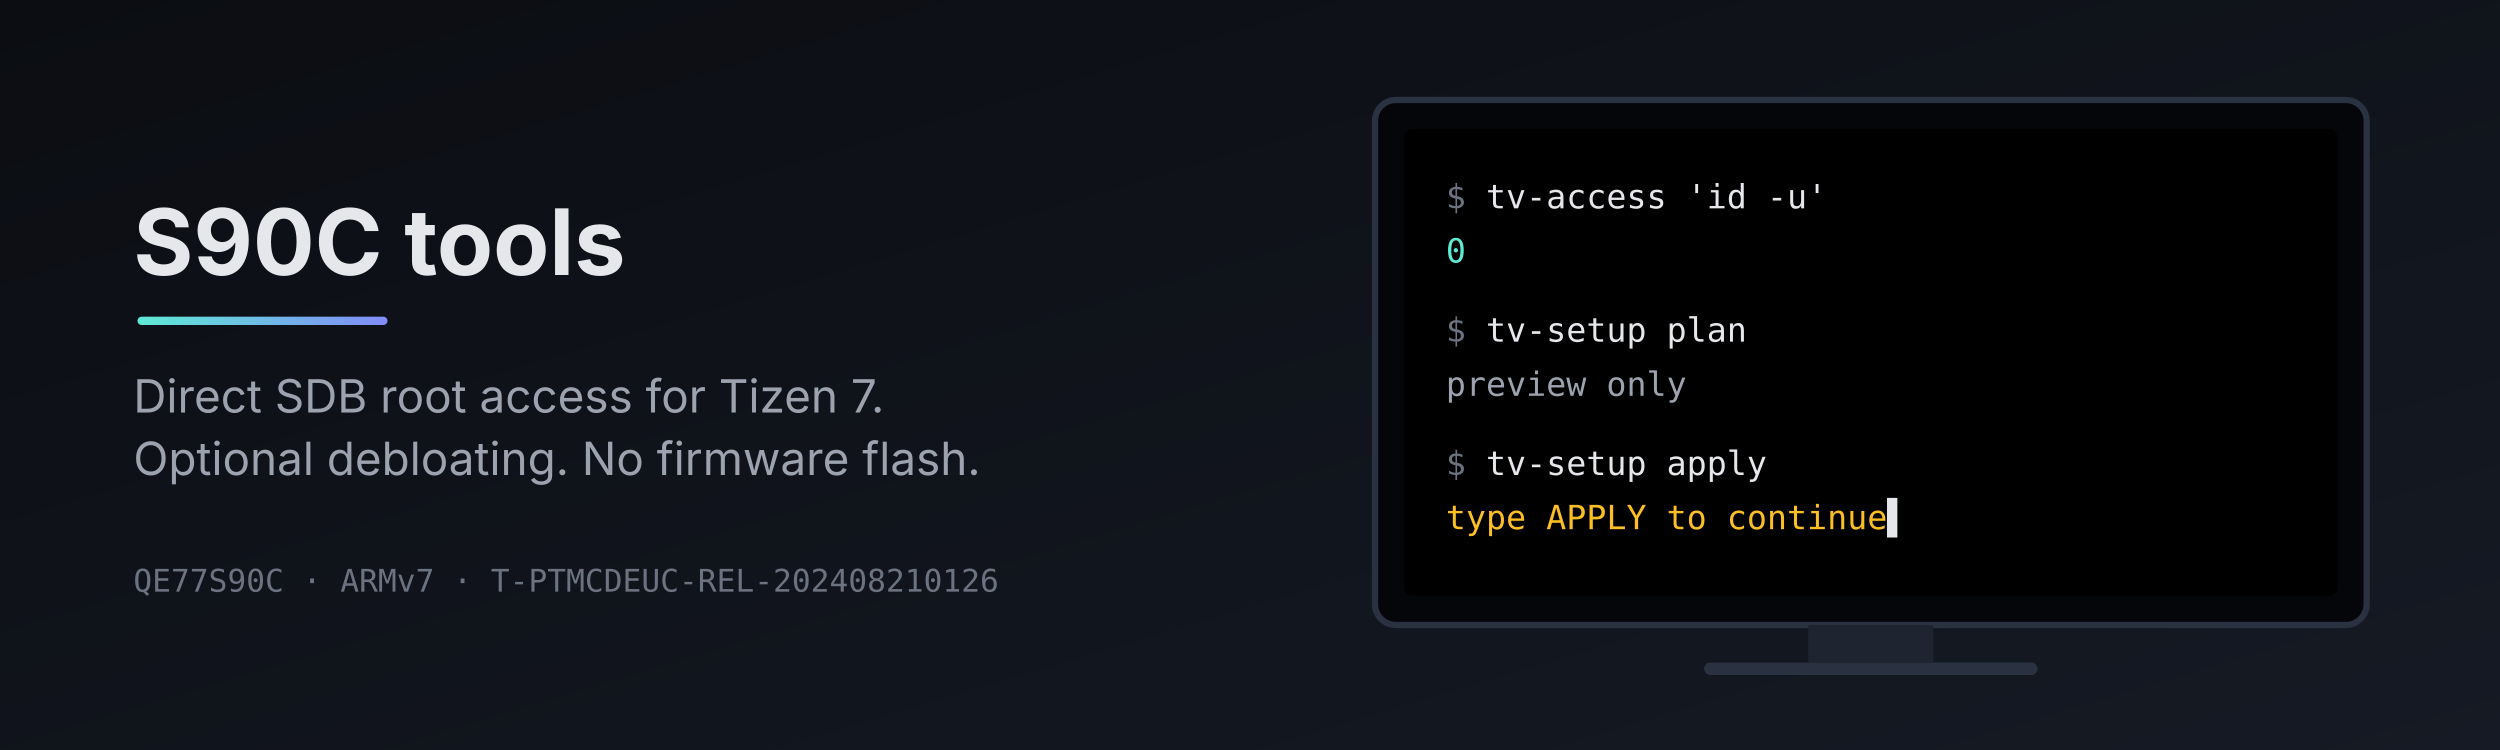
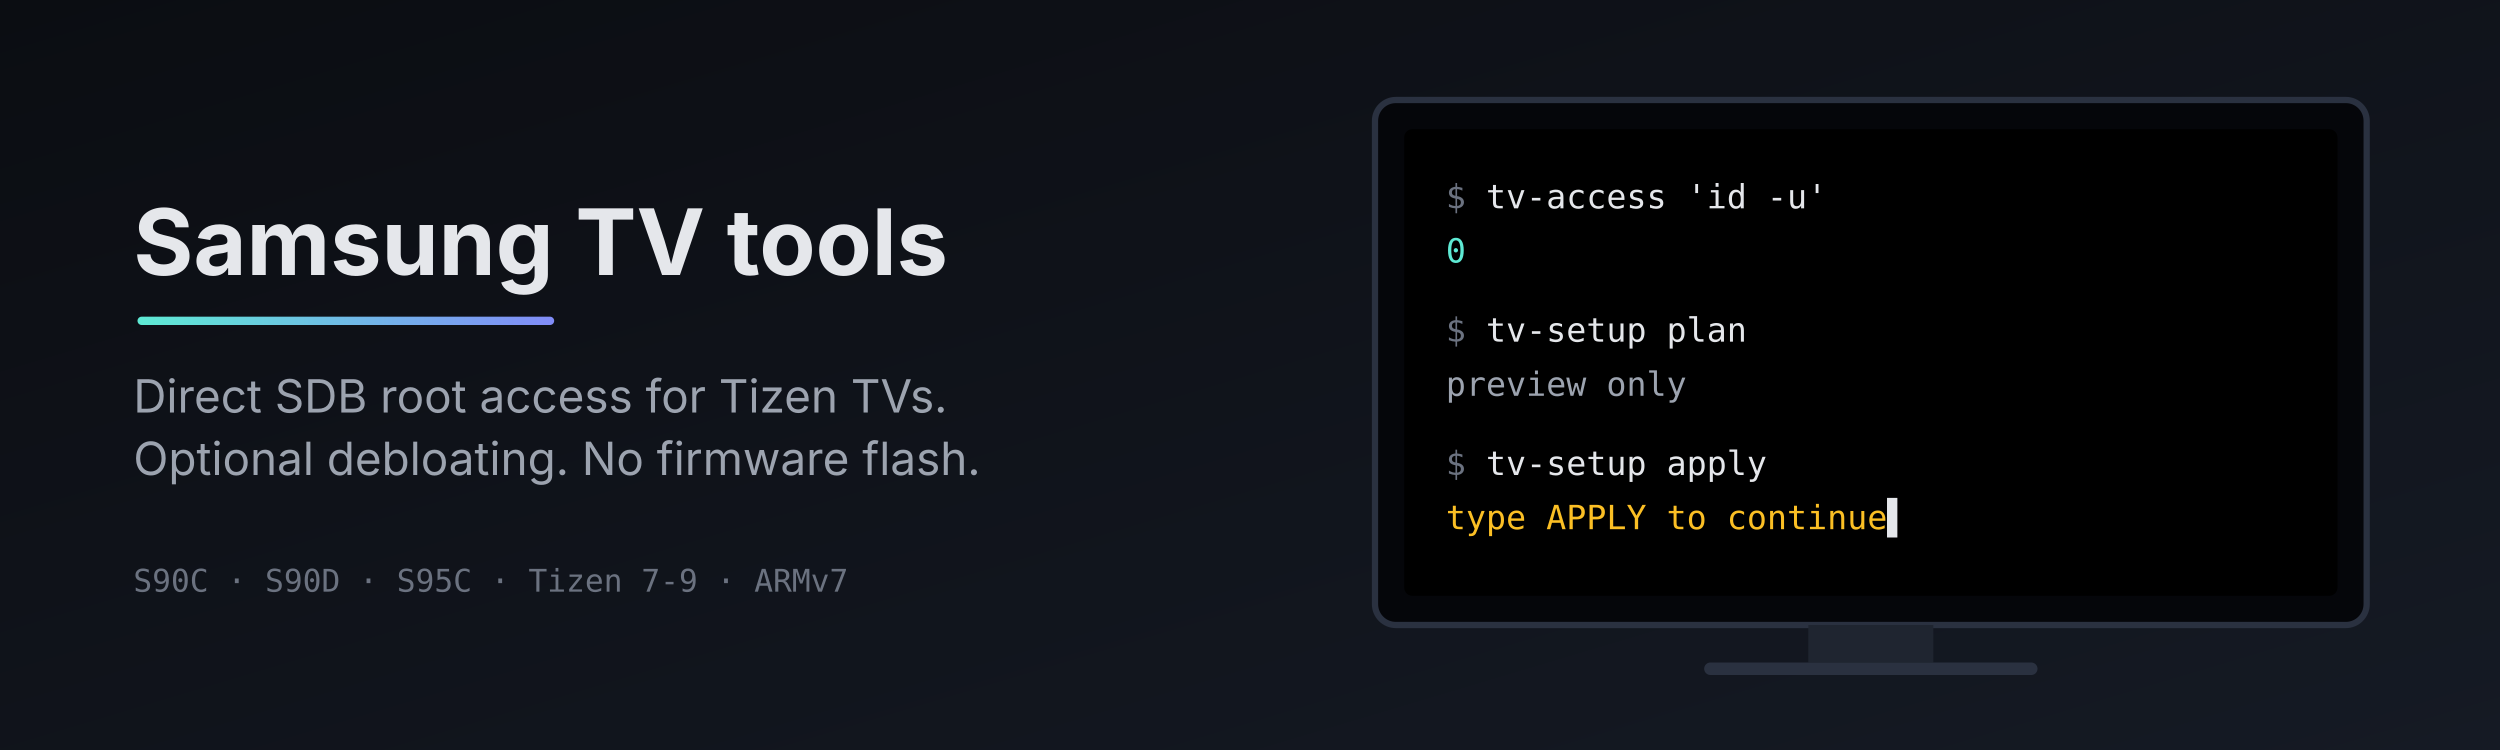
<svg xmlns="http://www.w3.org/2000/svg" width="1200" height="360" viewBox="0 0 1200 360" role="img" aria-labelledby="title desc">
  <defs>
    <linearGradient id="bg" x1="0" y1="0" x2="1" y2="1">
      <stop offset="0" stop-color="#0b0d12" />
      <stop offset="1" stop-color="#151a24" />
    </linearGradient>
    <linearGradient id="glow" x1="0" y1="0" x2="1" y2="0">
      <stop offset="0" stop-color="#5eead4" />
      <stop offset="1" stop-color="#818cf8" />
    </linearGradient>
  </defs>
  <rect width="1200" height="360" fill="url(#bg)" />
  <g font-family="ui-sans-serif, system-ui, -apple-system, 'Segoe UI', sans-serif">
-     <text x="64" y="132" fill="#e5e7eb" font-size="44" font-weight="700">S90C tools</text>
-     <rect x="66" y="152" width="120" height="4" rx="2" fill="url(#glow)" />
-     <text x="64" y="198" fill="#9ca3af" font-size="22">Direct SDB root access for Tizen 7.</text>
+     <text x="64" y="132" fill="#e5e7eb" font-size="44" font-weight="700">Samsung TV tools</text>
+     <rect x="66" y="152" width="200" height="4" rx="2" fill="url(#glow)" />
+     <text x="64" y="198" fill="#9ca3af" font-size="22">Direct SDB root access for Tizen TVs.</text>
    <text x="64" y="228" fill="#9ca3af" font-size="22">Optional debloating. No firmware flash.</text>
    <g font-family="ui-monospace, SFMono-Regular, Menlo, Consolas, monospace" font-size="15" fill="#6b7280">
-       <text x="64" y="284">QE77S90C · ARMv7 · T-PTMCDEUC-REL-202408210126</text>
+       <text x="64" y="284">S90C · S90D · S95C · Tizen 7-9 · ARMv7</text>
    </g>
  </g>
  <g transform="translate(660 48)">
    <rect x="0" y="0" width="476" height="252" rx="10" fill="#05060a" stroke="#2a3140" stroke-width="3" />
    <rect x="14" y="14" width="448" height="224" rx="4" fill="#000" />
    <g font-family="ui-monospace, SFMono-Regular, Menlo, Consolas, monospace" font-size="16">
      <text x="34" y="52" fill="#6b7280">$ <tspan fill="#e5e7eb">tv-access 'id -u'</tspan>
      </text>
      <text x="34" y="78" fill="#5eead4">0</text>
      <text x="34" y="116" fill="#6b7280">$ <tspan fill="#e5e7eb">tv-setup plan</tspan>
      </text>
      <text x="34" y="142" fill="#9ca3af">  preview only</text>
      <text x="34" y="180" fill="#6b7280">$ <tspan fill="#e5e7eb">tv-setup apply</tspan>
      </text>
      <text x="34" y="206" fill="#fbbf24">  type APPLY to continue<tspan fill="#e5e7eb">▌</tspan>
      </text>
    </g>
    <rect x="208" y="252" width="60" height="18" fill="#1f2530" />
    <rect x="158" y="270" width="160" height="6" rx="3" fill="#2a3140" />
  </g>
</svg>
